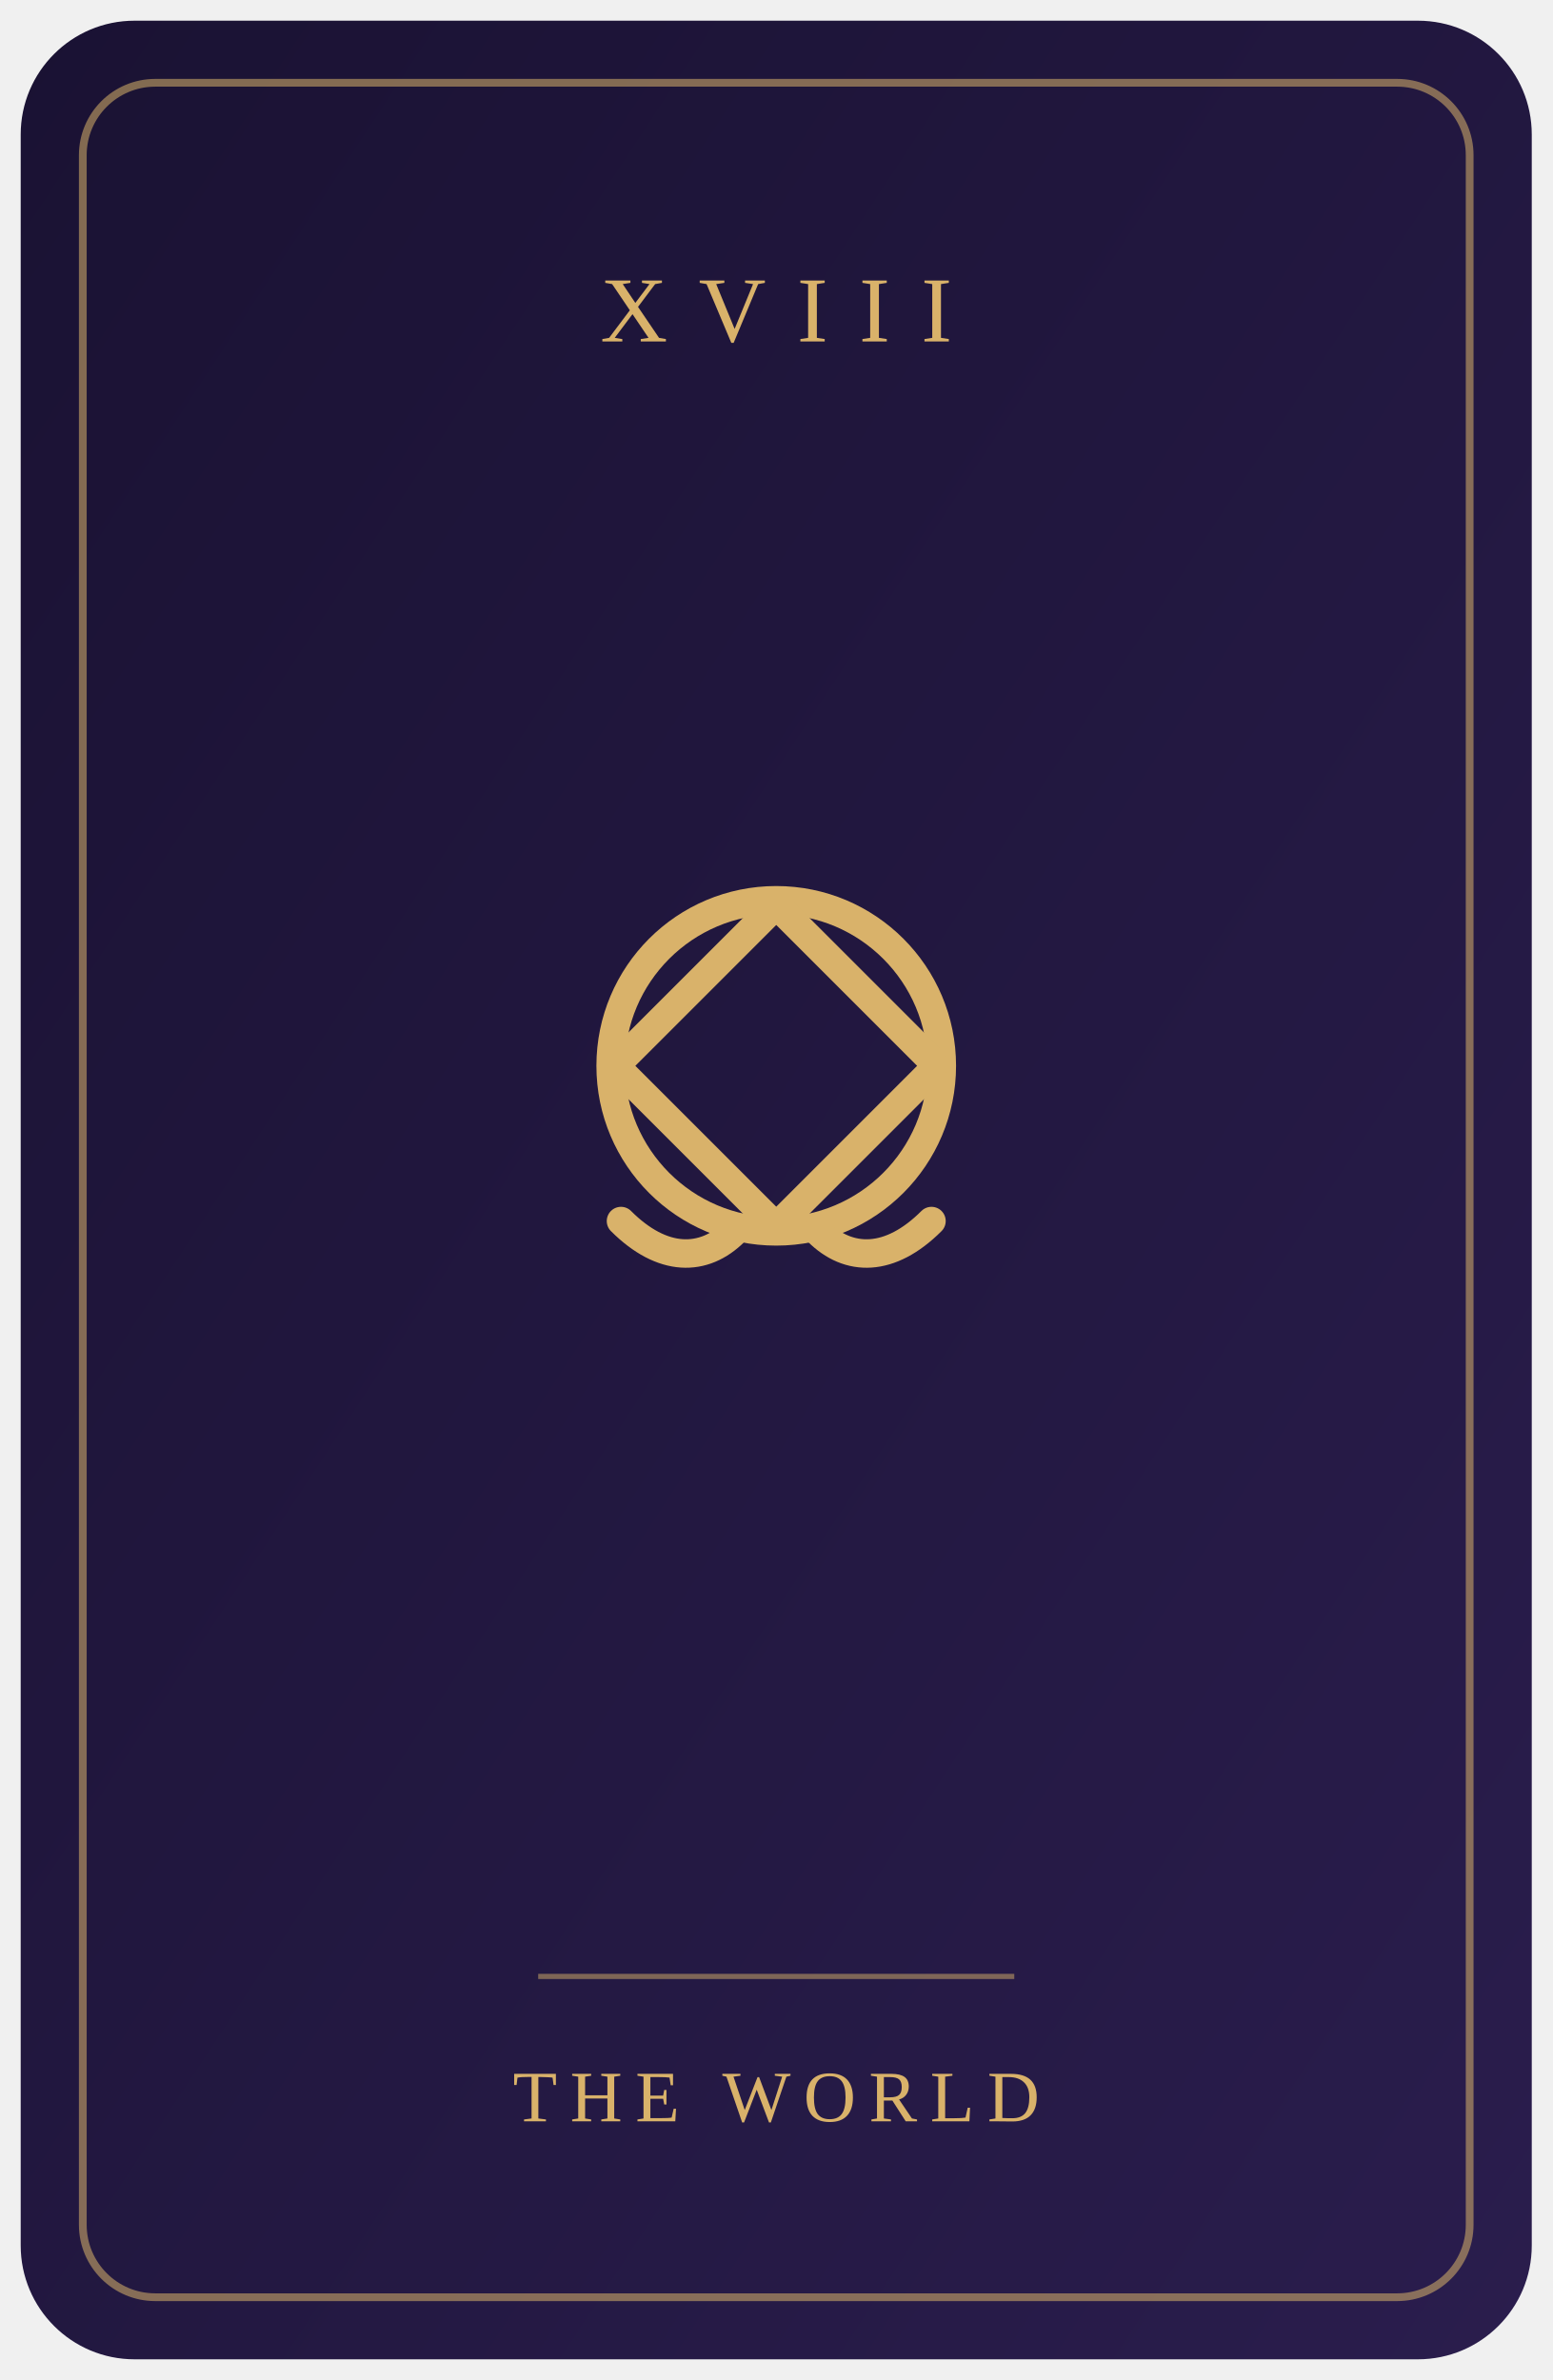
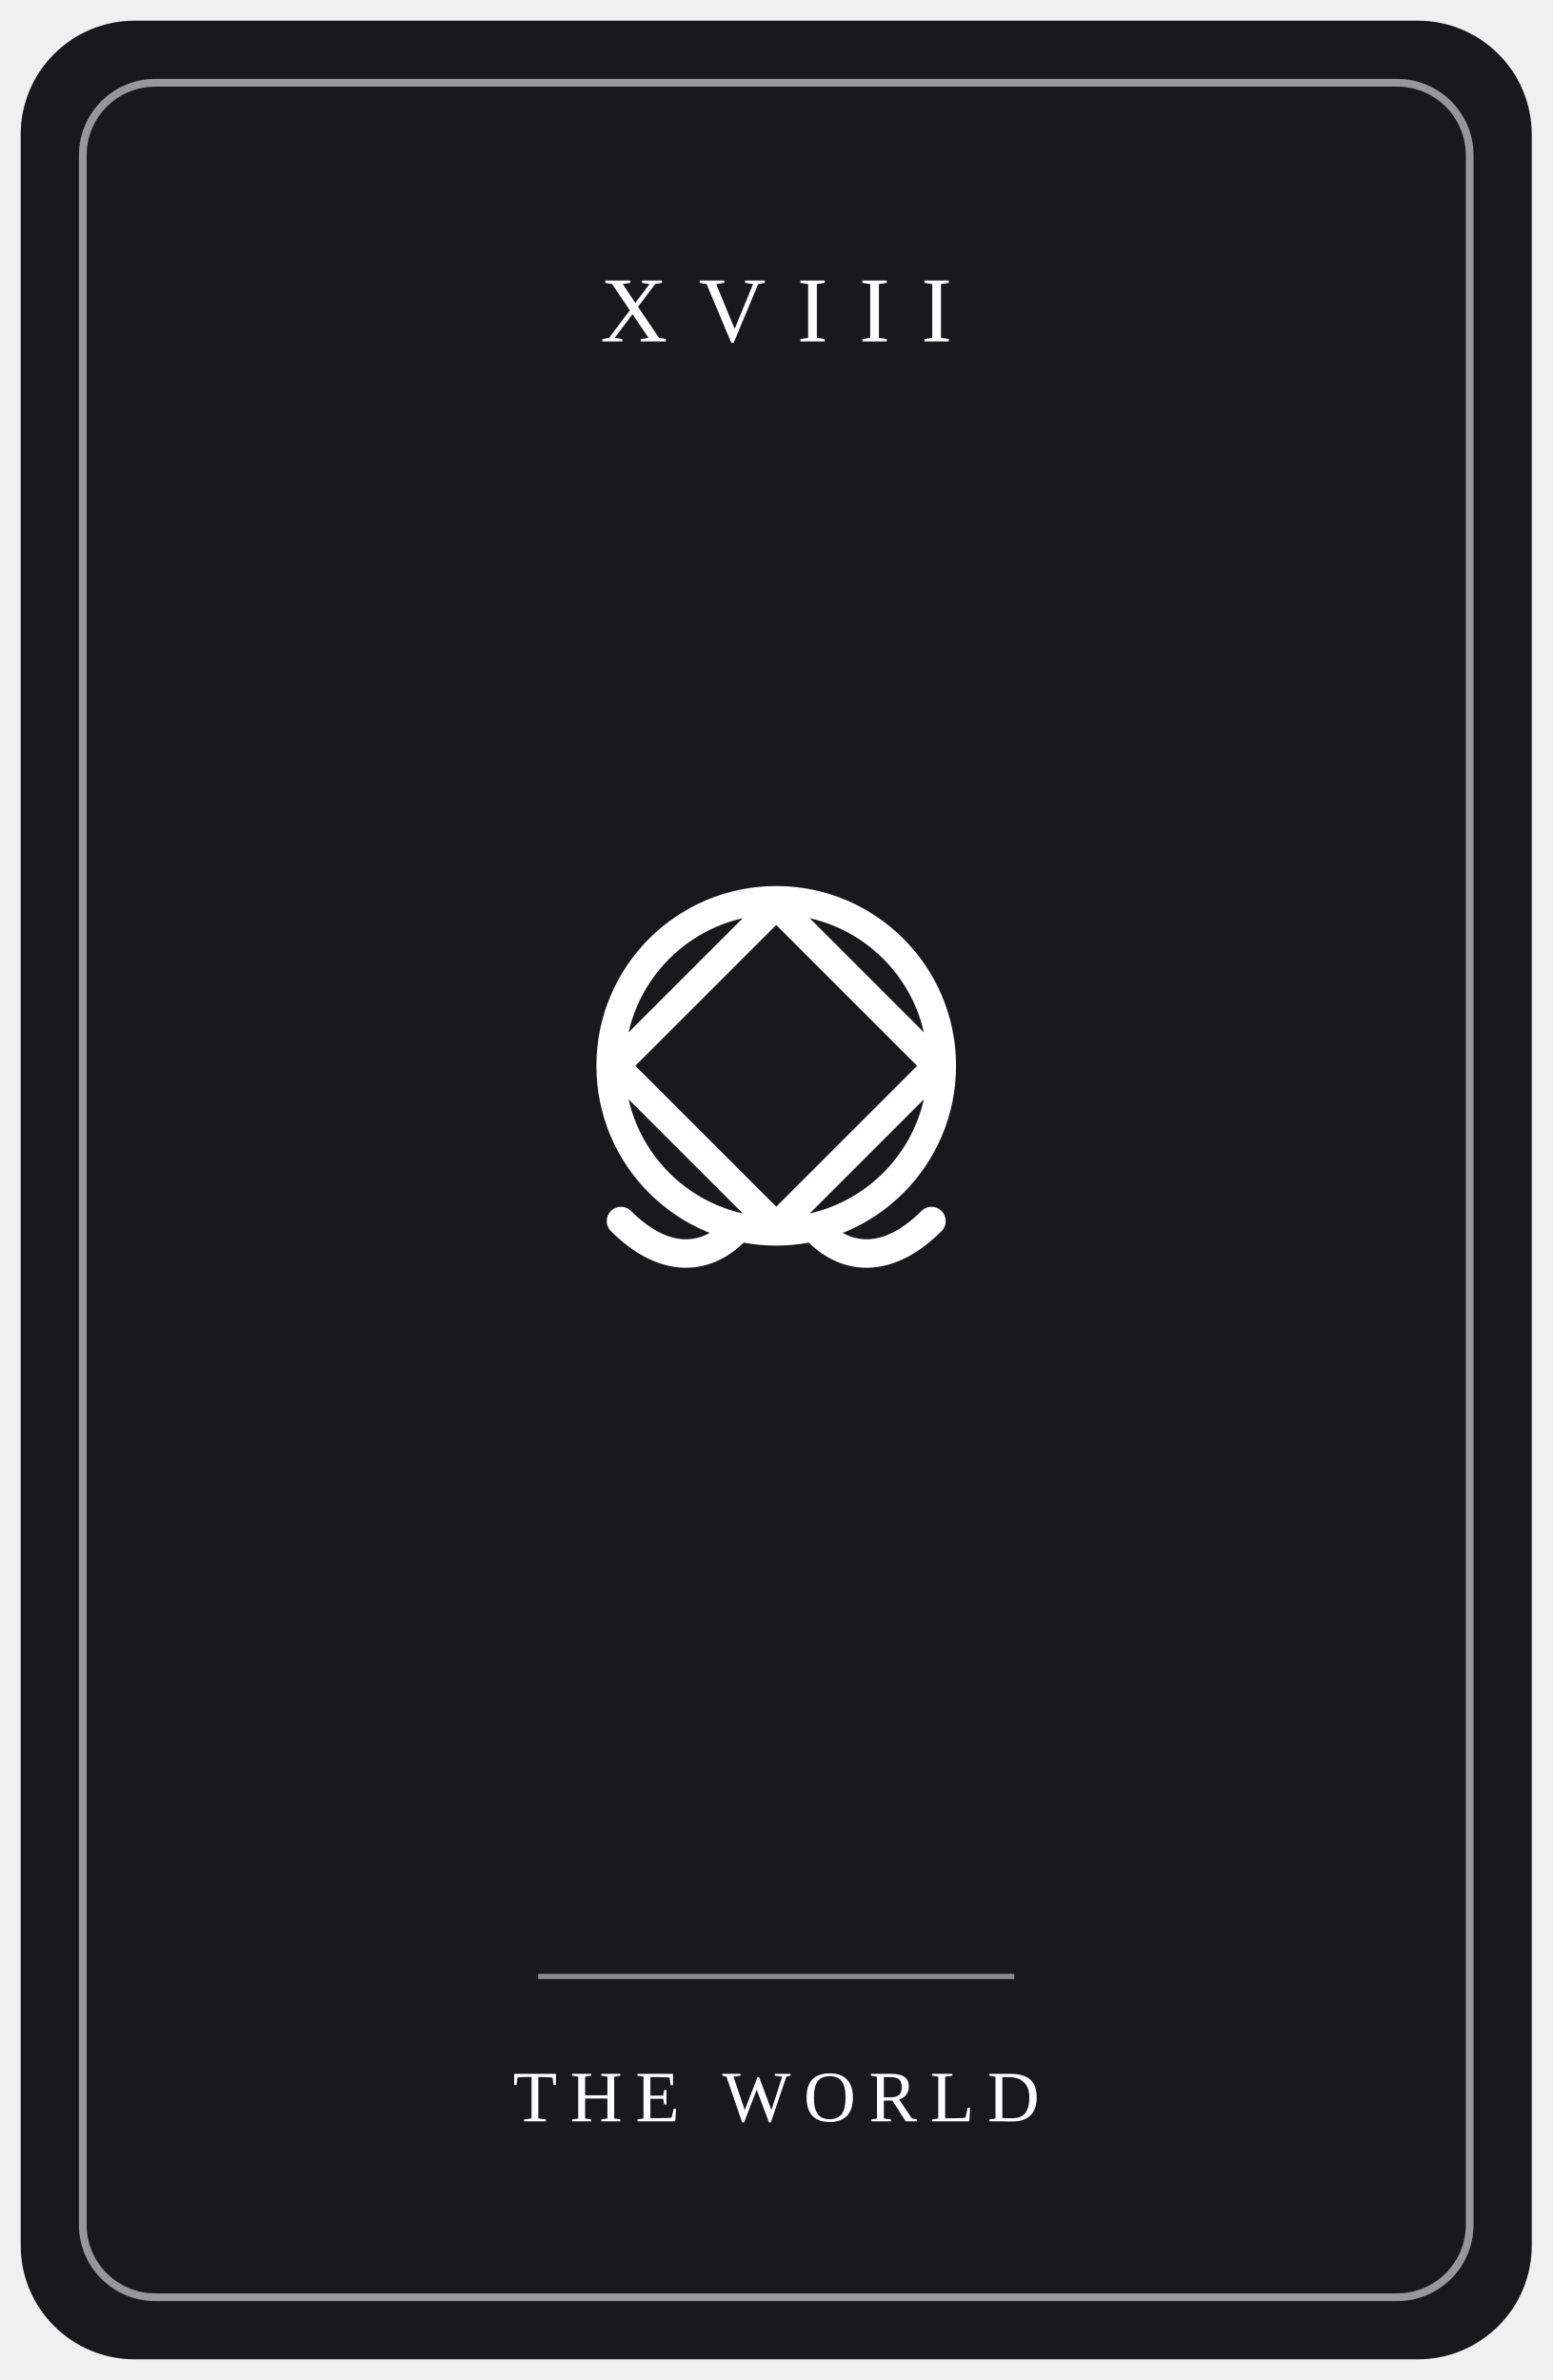
- <svg xmlns="http://www.w3.org/2000/svg" viewBox="0 0 300 460" style="--accent:#d9b26a">
-   <defs>
-     <linearGradient id="bg" x1="0" y1="0" x2="1" y2="1">
-       <stop offset="0" stop-color="#1a1233" />
-       <stop offset="1" stop-color="#2a1d4d" />
-     </linearGradient>
-   </defs>
-   <rect x="4" y="4" width="292" height="452" rx="22" fill="url(#bg)" />
-   <rect x="16" y="16" width="268" height="428" rx="14" fill="none" stroke="#d9b26a" stroke-opacity="0.55" stroke-width="1.5" />
-   <text x="150" y="66" text-anchor="middle" font-family="Georgia, 'Times New Roman', serif" font-size="18" letter-spacing="6" fill="#d9b26a">XVIII</text>
-   <g transform="translate(150 210)" stroke="#d9b26a" stroke-width="5.5" stroke-linecap="round" stroke-linejoin="round">
+ <svg xmlns="http://www.w3.org/2000/svg" viewBox="0 0 300 460">
+   <rect x="4" y="4" width="292" height="452" rx="22" fill="#19191D" />
+   <rect x="16" y="16" width="268" height="428" rx="14" fill="none" stroke="#FFFFFF" stroke-opacity="0.55" stroke-width="1.5" />
+   <text x="150" y="66" text-anchor="middle" font-family="Georgia, 'Times New Roman', serif" font-size="18" letter-spacing="6" fill="#FFFFFF">XVIII</text>
+   <g transform="translate(150 210)" stroke="#FFFFFF" stroke-width="5.5" stroke-linecap="round" stroke-linejoin="round">
    <circle cx="0" cy="-4" r="32" fill="none" />
    <rect x="-22" y="-26" width="44" height="44" rx="2" transform="rotate(45 0 -4)" fill="none" />
    <path d="M -30,26 C -22,34 -14,34 -8,28" fill="none" />
    <path d="M 30,26 C 22,34 14,34 8,28" fill="none" />
  </g>
-   <line x1="104" y1="382" x2="196" y2="382" stroke="#d9b26a" stroke-opacity="0.5" stroke-width="1" />
-   <text x="150" y="410" text-anchor="middle" font-family="Georgia, 'Times New Roman', serif" font-size="14" letter-spacing="2.5" fill="#d9b26a">THE WORLD</text>
+   <line x1="104" y1="382" x2="196" y2="382" stroke="#FFFFFF" stroke-opacity="0.5" stroke-width="1" />
+   <text x="150" y="410" text-anchor="middle" font-family="Georgia, 'Times New Roman', serif" font-size="14" letter-spacing="2.5" fill="#FFFFFF">THE WORLD</text>
</svg>
